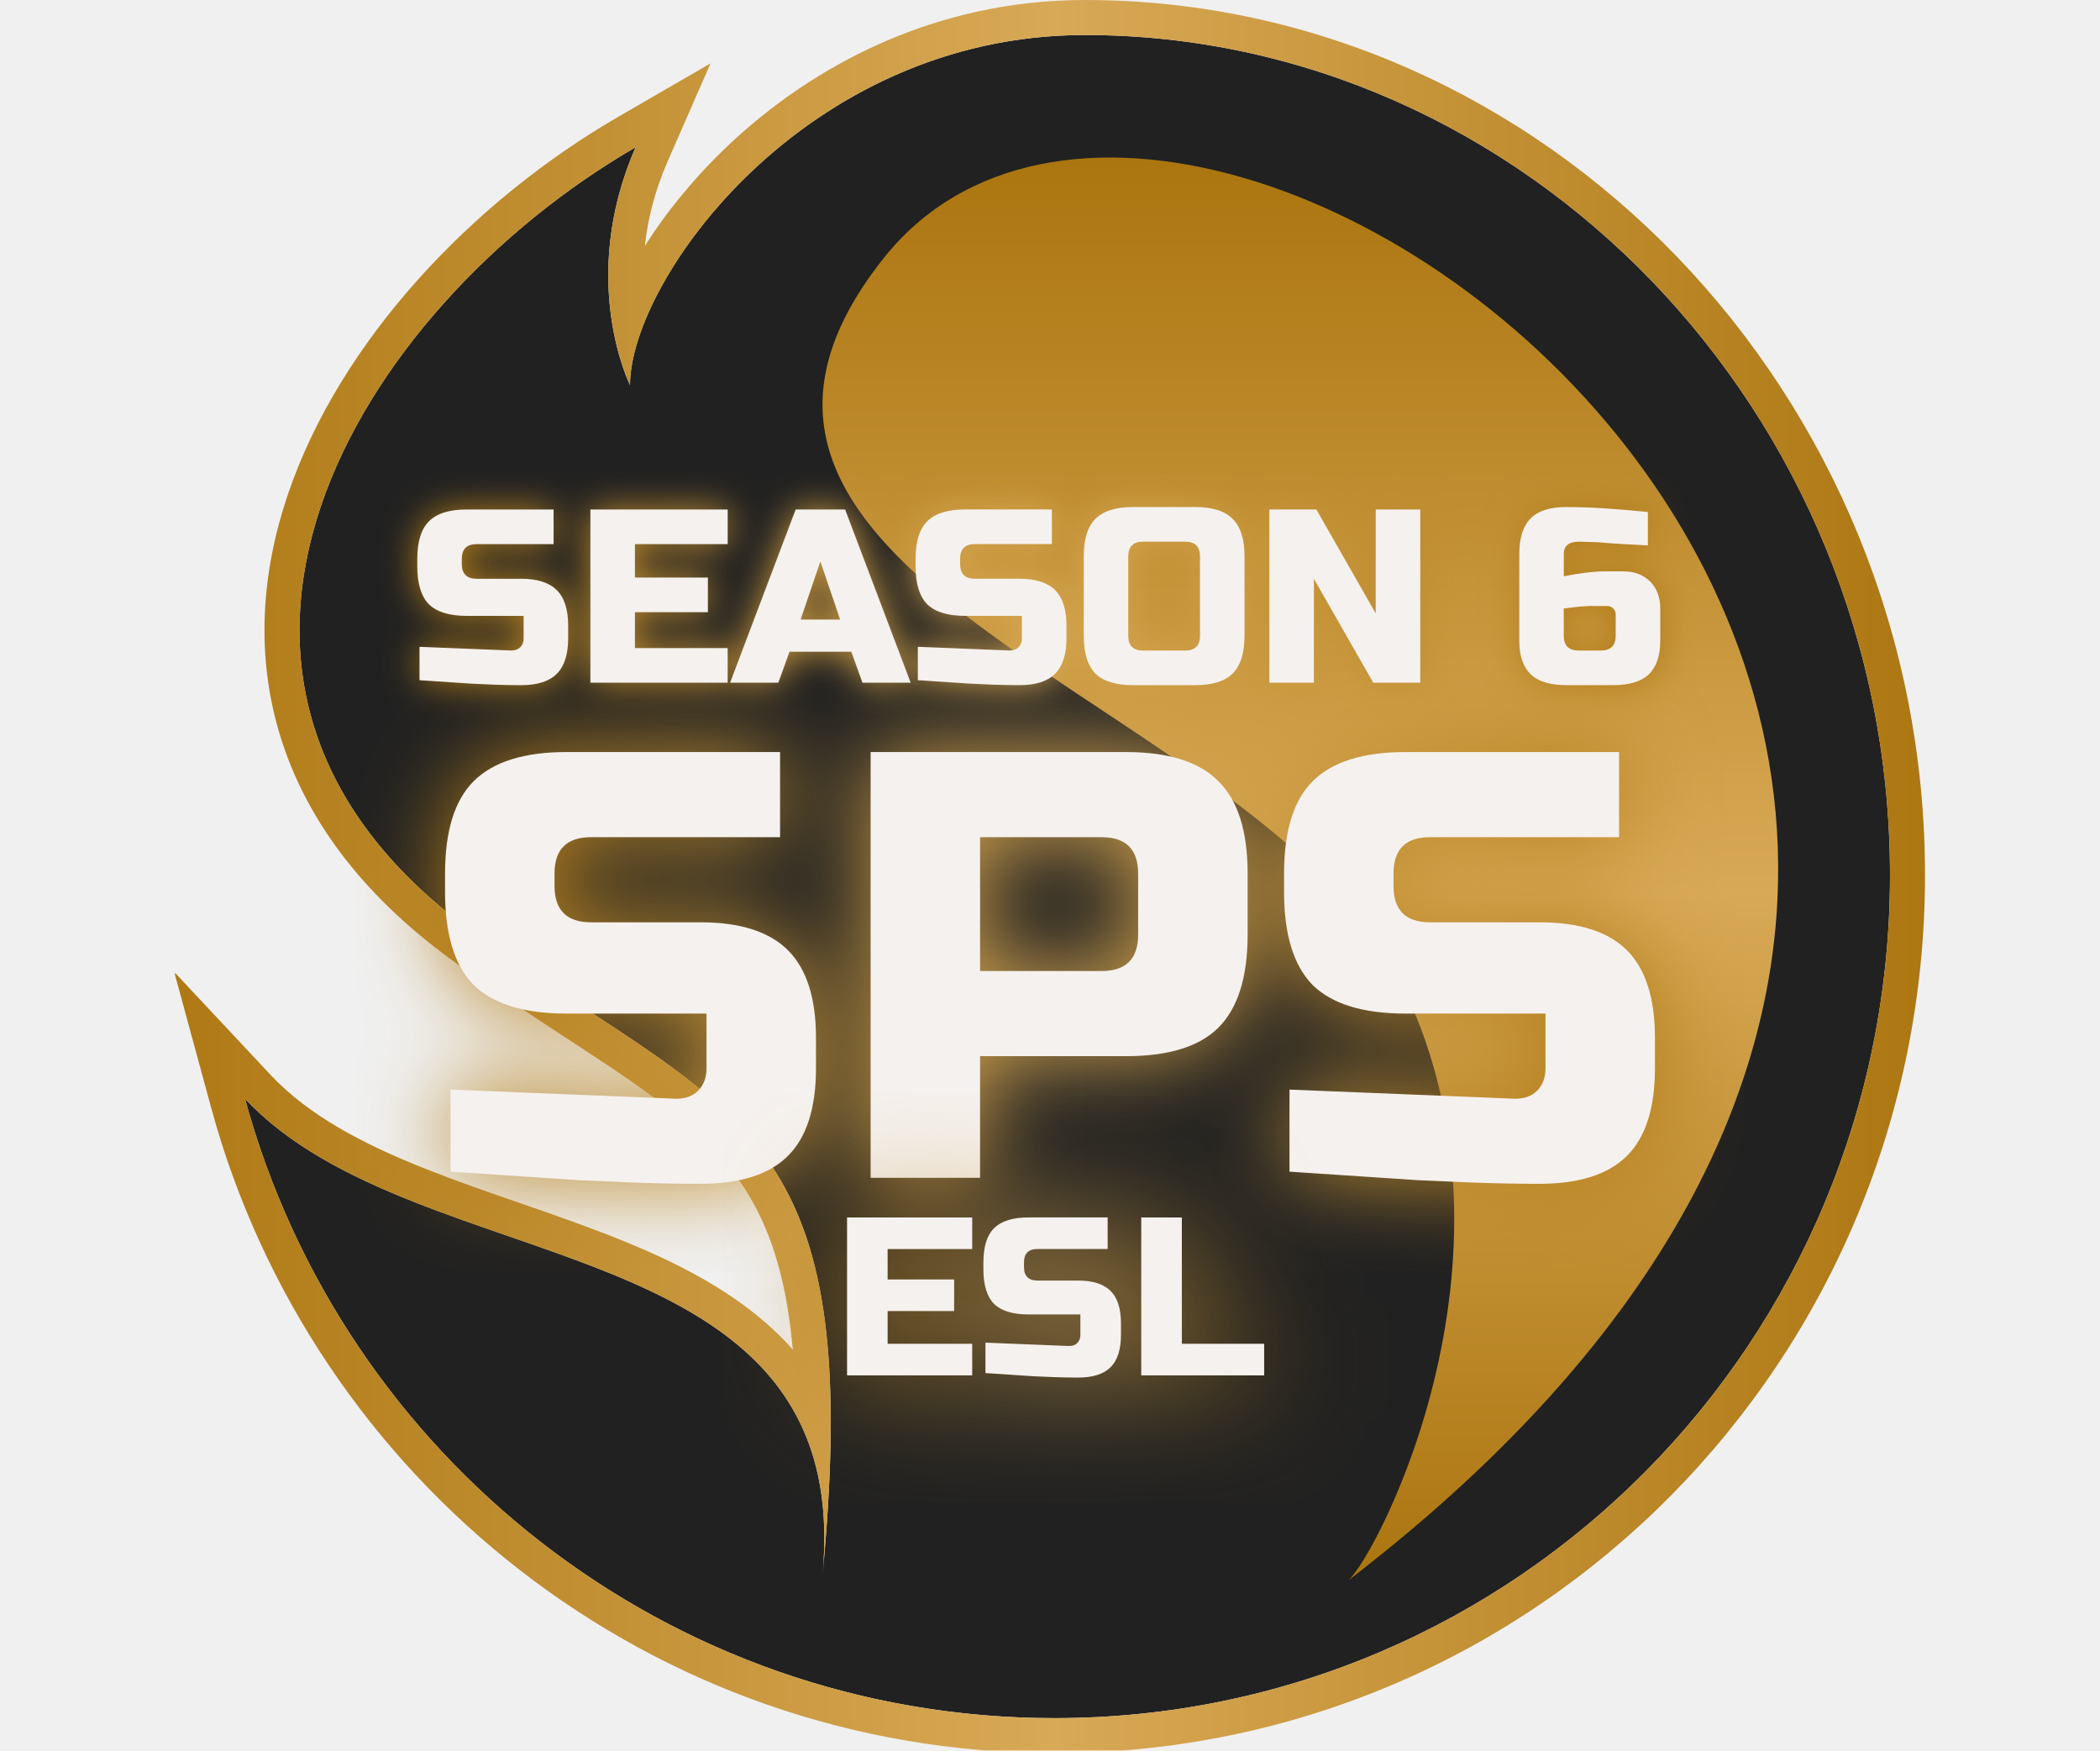
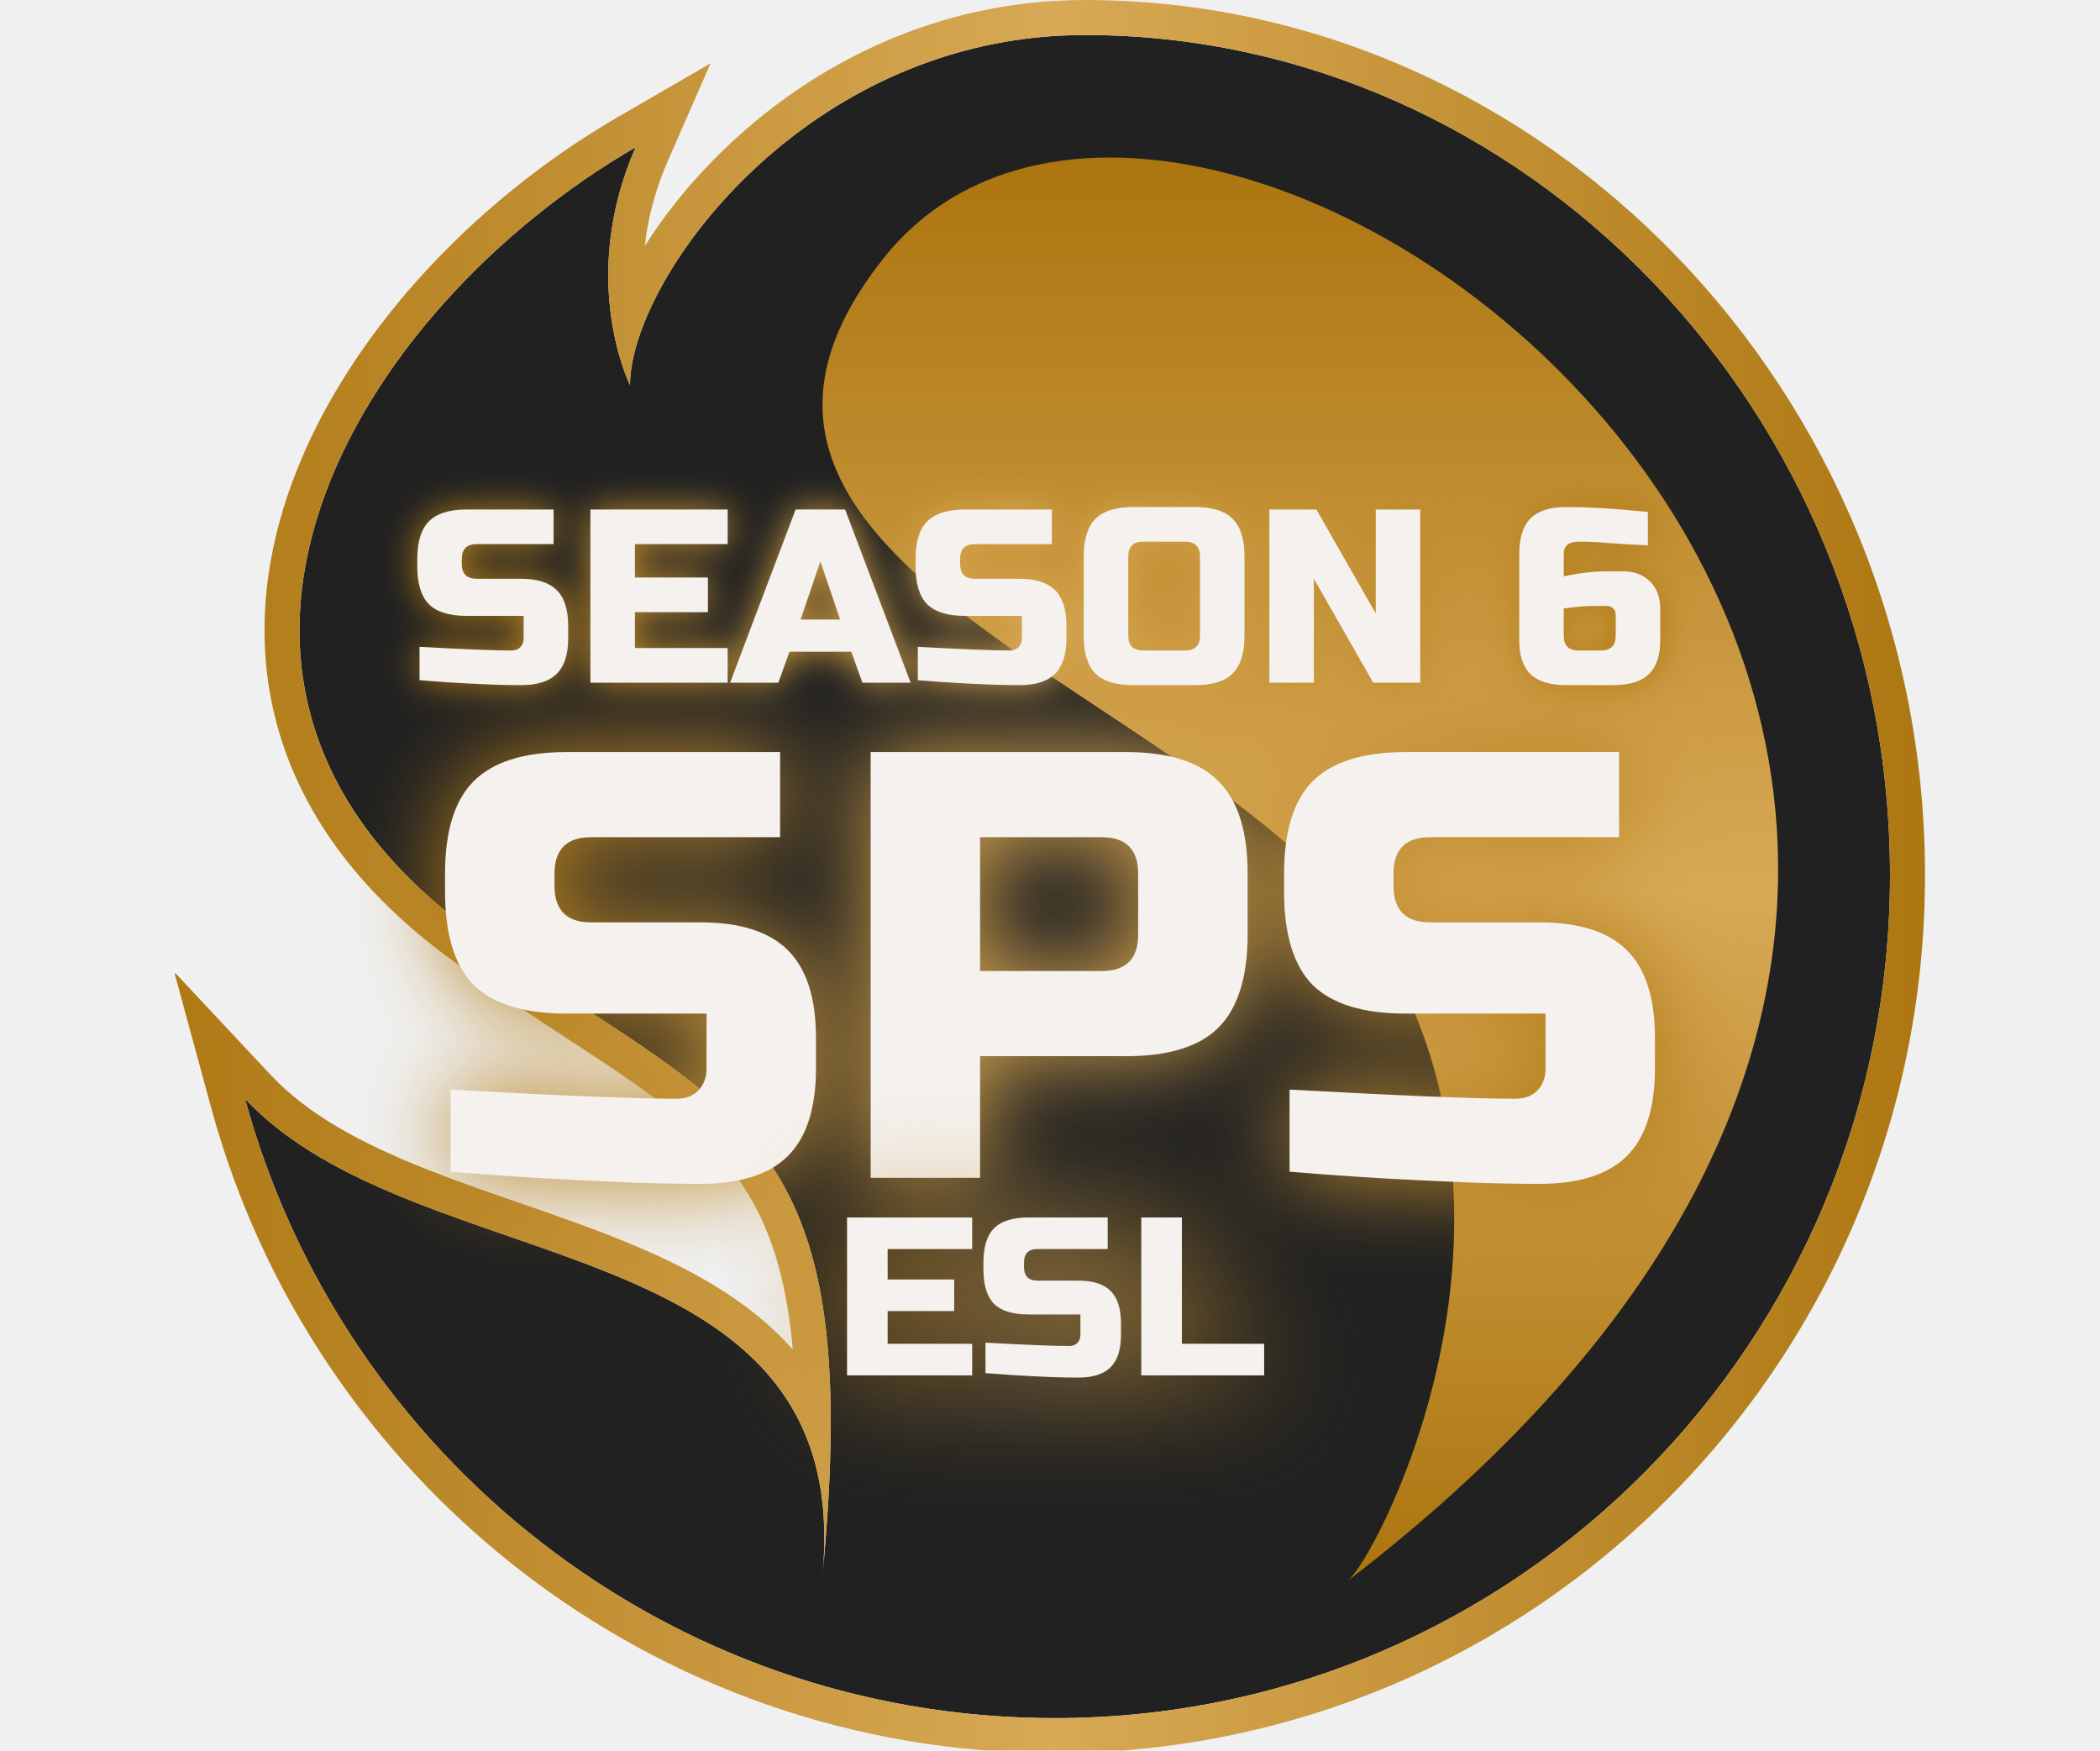
- <svg xmlns="http://www.w3.org/2000/svg" width="84" height="70" fill="none">
-   <style>.B{fill:#f5f1ee}.C{color-interpolation-filters:sRGB}.D{flood-opacity:0}</style>
-   <g clip-path="url(#I)">
-     <path d="M25.2 15.4s-2.1-4.2.226-9.513C14.243 12.36 5.23 27.259 18.83 37.21c1.715 1.255 3.329 2.307 4.82 3.279C30.964 45.256 34.35 47.757 32.9 63c1.346-14.144-16.169-11.662-23.1-19.062 3.886 14.276 16.911 24.77 32.38 24.77C60.715 68.708 75.6 53.587 75.6 35S60.9 1.4 43.4 1.4c-11.2 0-18.2 9.8-18.2 14z" fill="#212121" />
-     <path fill-rule="evenodd" d="M28.421 2.535l-1.713 3.913c-.531 1.213-.803 2.357-.915 3.387.859-1.355 1.983-2.741 3.345-4.028C32.492 2.64 37.372 0 43.4 0 61.72 0 77 15.688 77 35c0 19.345-15.497 35.108-34.82 35.108-16.119 0-29.683-10.935-33.731-25.802l-1.481-5.438 3.853 4.114c1.517 1.619 3.675 2.759 6.217 3.767 1.207.478 2.462.913 3.748 1.358l.181.063c1.337.463 2.706.94 4.015 1.475 2.505 1.023 4.956 2.317 6.729 4.325-.209-2.374-.692-4.121-1.4-5.522-1.384-2.739-3.721-4.37-7.427-6.786l-.01-.007c-1.486-.968-3.126-2.038-4.872-3.315-3.6-2.634-5.794-5.667-6.79-8.9s-.756-6.53.295-9.644c2.087-6.179 7.412-11.761 13.216-15.121l3.697-2.14zm4.803 53.675c.031 1.939-.075 4.177-.324 6.79.256-2.686-.169-4.773-1.072-6.441-2.097-3.874-6.775-5.494-11.509-7.133-3.045-1.054-6.113-2.117-8.531-3.792A12.32 12.32 0 0 1 9.8 43.938c.238.874.51 1.733.815 2.578C15.29 59.459 27.658 68.708 42.18 68.708 60.715 68.708 75.6 53.587 75.6 35S60.9 1.4 43.4 1.4c-9.186 0-15.547 6.593-17.537 11.281-.436 1.028-.663 1.964-.663 2.719 0 0-.552-1.104-.776-2.896-.154-1.23-.154-2.785.285-4.529a13.3 13.3 0 0 1 .717-2.088 30.81 30.81 0 0 0-1.93 1.216C13.269 14.081 6.024 27.839 18.83 37.21c1.715 1.255 3.329 2.307 4.82 3.279 6.061 3.95 9.425 6.345 9.574 15.722z" fill="url(#D)" />
-     <path d="M53.926 63.204c-.015.013-.03.024-.043.033l.043-.033c1.14-.971 7.6-13.24 1.971-24.198-5.706-11.106-30.791-15.713-20.578-28.648 12.972-16.43 61.155 20.21 18.608 52.846z" fill="url(#E)" />
-     <g filter="url(#A)">
-       <use href="#J" fill="url(#F)" />
+ <svg xmlns="http://www.w3.org/2000/svg" width="84" height="70" viewBox="0 0 84 70" fill="none">
+   <g id="sps6">
+     <g id="SPS-ESL" clip-path="url(#clip0_747_7)">
+       <path id="Subtract" d="M25.2 15.4C25.2 15.4 23.1 11.2 25.426 5.887C14.243 12.36 5.23 27.259 18.83 37.21C20.545 38.465 22.159 39.517 23.65 40.489C30.964 45.256 34.35 47.757 32.9 63C34.246 48.856 16.731 51.338 9.8 43.938C13.686 58.214 26.711 68.708 42.18 68.708C60.715 68.708 75.6 53.587 75.6 35C75.6 16.413 60.9 1.4 43.4 1.4C32.2 1.4 25.2 11.2 25.2 15.4Z" fill="#212121" />
+       <path id="Subtract (Stroke)" fill-rule="evenodd" clip-rule="evenodd" d="M28.421 2.535L26.708 6.448C26.177 7.661 25.905 8.805 25.793 9.835C26.652 8.48 27.776 7.094 29.139 5.807C32.492 2.64 37.371 0 43.4 0C61.72 0 77 15.688 77 35C77 54.345 61.503 70.108 42.18 70.108C26.061 70.108 12.497 59.173 8.449 44.306L6.969 38.867L10.822 42.981C12.338 44.6 14.497 45.74 17.039 46.748C18.245 47.226 19.501 47.661 20.787 48.106L20.968 48.169C22.305 48.632 23.674 49.109 24.983 49.644C27.488 50.666 29.939 51.96 31.712 53.969C31.503 51.595 31.02 49.848 30.312 48.447C28.928 45.708 26.591 44.077 22.885 41.661L22.875 41.655C21.389 40.686 19.748 39.617 18.003 38.34C14.404 35.706 12.209 32.673 11.213 29.44C10.218 26.212 10.457 22.91 11.508 19.796C13.595 13.617 18.92 8.035 24.724 4.675L28.421 2.535ZM33.224 56.21C33.255 58.15 33.149 60.388 32.9 63C33.156 60.314 32.731 58.227 31.828 56.559C29.73 52.685 25.052 51.065 20.319 49.426C17.274 48.371 14.206 47.309 11.788 45.633C11.06 45.129 10.392 44.57 9.8 43.938C10.038 44.812 10.31 45.672 10.615 46.516C15.29 59.459 27.658 68.708 42.18 68.708C60.715 68.708 75.6 53.587 75.6 35C75.6 16.413 60.9 1.4 43.4 1.4C34.214 1.4 27.853 7.993 25.863 12.681C25.426 13.709 25.2 14.645 25.2 15.4C25.2 15.4 24.648 14.296 24.424 12.504C24.269 11.274 24.269 9.719 24.709 7.975C24.877 7.304 25.111 6.606 25.426 5.887C24.773 6.264 24.129 6.67 23.495 7.103C13.268 14.081 6.024 27.839 18.83 37.21C20.545 38.465 22.159 39.517 23.65 40.489C29.71 44.439 33.074 46.833 33.224 56.21Z" fill="url(#paint0_linear_747_7)" />
+       <path id="Vector 224" d="M53.926 63.204C53.91 63.217 53.896 63.228 53.883 63.237C53.897 63.226 53.911 63.215 53.926 63.204C55.066 62.233 61.526 49.964 55.896 39.006C50.191 27.901 25.105 23.293 35.318 10.358C48.29 -6.071 96.473 30.568 53.926 63.204Z" fill="url(#paint1_linear_747_7)" />
+       <g id="Group 156">
+         <g id="SPS" filter="url(#filter0_f_747_7)">
+           <path d="M18.021 43.573C22.464 43.817 25.472 43.938 27.045 43.938C27.418 43.938 27.709 43.833 27.92 43.622C28.147 43.395 28.261 43.095 28.261 42.722V40.533H22.667C20.964 40.533 19.724 40.152 18.946 39.39C18.183 38.612 17.802 37.371 17.802 35.669V34.939C17.802 33.237 18.183 32.005 18.946 31.242C19.724 30.464 20.964 30.075 22.667 30.075H31.204V33.48H23.64C22.667 33.48 22.18 33.966 22.18 34.939V35.426C22.18 36.398 22.667 36.885 23.64 36.885H28.017C29.607 36.885 30.774 37.258 31.52 38.004C32.266 38.75 32.639 39.917 32.639 41.506V42.722C32.639 44.311 32.266 45.479 31.52 46.224C30.774 46.97 29.607 47.343 28.017 47.343C27.191 47.343 26.315 47.327 25.391 47.295L23.153 47.197C21.499 47.116 19.789 47.003 18.021 46.857V43.573ZM34.826 30.075H45.041C46.743 30.075 47.975 30.464 48.737 31.242C49.516 32.005 49.905 33.237 49.905 34.939V37.371C49.905 39.074 49.516 40.314 48.737 41.093C47.975 41.855 46.743 42.236 45.041 42.236H39.203V47.1H34.826V30.075ZM45.527 34.939C45.527 33.966 45.041 33.48 44.068 33.48H39.203V38.831H44.068C45.041 38.831 45.527 38.344 45.527 37.371V34.939ZM51.582 43.573C56.025 43.817 59.033 43.938 60.605 43.938C60.978 43.938 61.27 43.833 61.481 43.622C61.708 43.395 61.822 43.095 61.822 42.722V40.533H56.228C54.525 40.533 53.285 40.152 52.506 39.39C51.744 38.612 51.363 37.371 51.363 35.669V34.939C51.363 33.237 51.744 32.005 52.506 31.242C53.285 30.464 54.525 30.075 56.228 30.075H64.764V33.48H57.2C56.228 33.48 55.741 33.966 55.741 34.939V35.426C55.741 36.398 56.228 36.885 57.2 36.885H61.578C63.167 36.885 64.335 37.258 65.081 38.004C65.826 38.75 66.199 39.917 66.199 41.506V42.722C66.199 44.311 65.826 45.479 65.081 46.224C64.335 46.97 63.167 47.343 61.578 47.343C60.751 47.343 59.876 47.327 58.952 47.295L56.714 47.197C55.06 47.116 53.35 47.003 51.582 46.857V43.573Z" fill="url(#paint2_linear_747_7)" />
+         </g>
+         <path id="SPS_2" d="M18.021 43.573C22.464 43.817 25.472 43.938 27.045 43.938C27.418 43.938 27.709 43.833 27.92 43.622C28.147 43.395 28.261 43.095 28.261 42.722V40.533H22.667C20.964 40.533 19.724 40.152 18.946 39.39C18.183 38.612 17.802 37.371 17.802 35.669V34.939C17.802 33.237 18.183 32.005 18.946 31.242C19.724 30.464 20.964 30.075 22.667 30.075H31.204V33.48H23.64C22.667 33.48 22.18 33.966 22.18 34.939V35.426C22.18 36.398 22.667 36.885 23.64 36.885H28.017C29.607 36.885 30.774 37.258 31.52 38.004C32.266 38.75 32.639 39.917 32.639 41.506V42.722C32.639 44.311 32.266 45.479 31.52 46.224C30.774 46.97 29.607 47.343 28.017 47.343C27.191 47.343 26.315 47.327 25.391 47.295L23.153 47.197C21.499 47.116 19.789 47.003 18.021 46.857V43.573ZM34.826 30.075H45.041C46.743 30.075 47.975 30.464 48.737 31.242C49.516 32.005 49.905 33.237 49.905 34.939V37.371C49.905 39.074 49.516 40.314 48.737 41.093C47.975 41.855 46.743 42.236 45.041 42.236H39.203V47.1H34.826V30.075ZM45.527 34.939C45.527 33.966 45.041 33.48 44.068 33.48H39.203V38.831H44.068C45.041 38.831 45.527 38.344 45.527 37.371V34.939ZM51.582 43.573C56.025 43.817 59.033 43.938 60.605 43.938C60.978 43.938 61.27 43.833 61.481 43.622C61.708 43.395 61.822 43.095 61.822 42.722V40.533H56.228C54.525 40.533 53.285 40.152 52.506 39.39C51.744 38.612 51.363 37.371 51.363 35.669V34.939C51.363 33.237 51.744 32.005 52.506 31.242C53.285 30.464 54.525 30.075 56.228 30.075H64.764V33.48H57.2C56.228 33.48 55.741 33.966 55.741 34.939V35.426C55.741 36.398 56.228 36.885 57.2 36.885H61.578C63.167 36.885 64.335 37.258 65.081 38.004C65.826 38.75 66.199 39.917 66.199 41.506V42.722C66.199 44.311 65.826 45.479 65.081 46.224C64.335 46.97 63.167 47.343 61.578 47.343C60.751 47.343 59.876 47.327 58.952 47.295L56.714 47.197C55.06 47.116 53.35 47.003 51.582 46.857V43.573Z" fill="#F5F1EE" />
+       </g>
+       <g id="Group 159">
+         <g id="SEASON 6" filter="url(#filter1_f_747_7)">
+           <path d="M16.781 25.866C18.588 25.965 19.811 26.014 20.451 26.014C20.603 26.014 20.721 25.971 20.807 25.885C20.9 25.793 20.946 25.671 20.946 25.519V24.629H18.67C17.978 24.629 17.473 24.474 17.157 24.164C16.847 23.847 16.692 23.343 16.692 22.65V22.353C16.692 21.661 16.847 21.16 17.157 20.85C17.473 20.533 17.978 20.375 18.67 20.375H22.143V21.76H19.066C18.67 21.76 18.472 21.958 18.472 22.353V22.551C18.472 22.947 18.67 23.145 19.066 23.145H20.847C21.493 23.145 21.968 23.297 22.271 23.6C22.575 23.903 22.727 24.378 22.727 25.025V25.519C22.727 26.166 22.575 26.64 22.271 26.944C21.968 27.247 21.493 27.399 20.847 27.399C20.51 27.399 20.154 27.392 19.778 27.379L18.868 27.34C18.195 27.307 17.5 27.261 16.781 27.201V25.866ZM29.107 27.3H23.616V20.375H29.107V21.76H25.397V23.095H28.316V24.48H25.397V25.915H29.107V27.3ZM31.133 27.3H29.203L31.825 20.375H33.804L36.426 27.3H34.496L34.051 26.063H31.578L31.133 27.3ZM32.023 24.777H33.606L32.815 22.452L32.023 24.777ZM36.712 25.866C38.519 25.965 39.743 26.014 40.383 26.014C40.534 26.014 40.653 25.971 40.739 25.885C40.831 25.793 40.877 25.671 40.877 25.519V24.629H38.602C37.909 24.629 37.405 24.474 37.088 24.164C36.778 23.847 36.623 23.343 36.623 22.65V22.353C36.623 21.661 36.778 21.16 37.088 20.85C37.405 20.533 37.909 20.375 38.602 20.375H42.074V21.76H38.998C38.602 21.76 38.404 21.958 38.404 22.353V22.551C38.404 22.947 38.602 23.145 38.998 23.145H40.778C41.425 23.145 41.9 23.297 42.203 23.6C42.506 23.903 42.658 24.378 42.658 25.025V25.519C42.658 26.166 42.506 26.64 42.203 26.944C41.9 27.247 41.425 27.399 40.778 27.399C40.442 27.399 40.086 27.392 39.71 27.379L38.8 27.34C38.127 27.307 37.431 27.261 36.712 27.201V25.866ZM48 22.255C48 21.859 47.802 21.661 47.406 21.661H45.724C45.328 21.661 45.131 21.859 45.131 22.255V25.42C45.131 25.816 45.328 26.014 45.724 26.014H47.406C47.802 26.014 48 25.816 48 25.42V22.255ZM49.78 25.42C49.78 26.113 49.622 26.617 49.306 26.934C48.995 27.244 48.494 27.399 47.802 27.399H45.328C44.636 27.399 44.131 27.244 43.815 26.934C43.505 26.617 43.35 26.113 43.35 25.42V22.255C43.35 21.562 43.505 21.061 43.815 20.751C44.131 20.434 44.636 20.276 45.328 20.276H47.802C48.494 20.276 48.995 20.434 49.306 20.751C49.622 21.061 49.78 21.562 49.78 22.255V25.42ZM56.809 27.3H54.929L52.555 23.145V27.3H50.774V20.375H52.654L55.029 24.53V20.375H56.809V27.3ZM62.649 20.276C63.553 20.276 64.641 20.342 65.914 20.474V21.809C65.551 21.79 65.241 21.773 64.984 21.76C64.733 21.74 64.525 21.727 64.361 21.72C64.202 21.707 64.044 21.694 63.886 21.681C63.622 21.668 63.378 21.661 63.154 21.661C62.751 21.661 62.55 21.826 62.55 22.155V23.046C63.19 22.914 63.751 22.848 64.232 22.848H64.924C65.373 22.848 65.732 22.983 66.003 23.254C66.273 23.524 66.409 23.884 66.409 24.332V25.618C66.409 26.218 66.257 26.667 65.953 26.964C65.65 27.254 65.175 27.399 64.529 27.399H62.649C62.003 27.399 61.528 27.254 61.224 26.964C60.921 26.667 60.769 26.218 60.769 25.618V22.155C60.769 21.509 60.921 21.034 61.224 20.731C61.528 20.427 62.003 20.276 62.649 20.276ZM63.737 24.233C63.487 24.233 63.256 24.246 63.045 24.273C62.84 24.299 62.675 24.319 62.55 24.332V25.42C62.55 25.816 62.748 26.014 63.144 26.014H64.034C64.43 26.014 64.628 25.816 64.628 25.42V24.579C64.628 24.48 64.595 24.398 64.529 24.332C64.463 24.266 64.38 24.233 64.281 24.233H63.737Z" fill="url(#paint3_linear_747_7)" />
+         </g>
+         <path id="SEASON 6_2" d="M16.781 25.866C18.588 25.965 19.811 26.014 20.451 26.014C20.603 26.014 20.721 25.971 20.807 25.885C20.9 25.793 20.946 25.671 20.946 25.519V24.629H18.67C17.978 24.629 17.473 24.474 17.157 24.164C16.847 23.847 16.692 23.343 16.692 22.65V22.353C16.692 21.661 16.847 21.16 17.157 20.85C17.473 20.533 17.978 20.375 18.67 20.375H22.143V21.76H19.066C18.67 21.76 18.472 21.958 18.472 22.353V22.551C18.472 22.947 18.67 23.145 19.066 23.145H20.847C21.493 23.145 21.968 23.297 22.271 23.6C22.575 23.903 22.727 24.378 22.727 25.025V25.519C22.727 26.166 22.575 26.64 22.271 26.944C21.968 27.247 21.493 27.399 20.847 27.399C20.51 27.399 20.154 27.392 19.778 27.379L18.868 27.34C18.195 27.307 17.5 27.261 16.781 27.201V25.866ZM29.107 27.3H23.616V20.375H29.107V21.76H25.397V23.095H28.316V24.48H25.397V25.915H29.107V27.3ZM31.133 27.3H29.203L31.825 20.375H33.804L36.426 27.3H34.496L34.051 26.063H31.578L31.133 27.3ZM32.023 24.777H33.606L32.815 22.452L32.023 24.777ZM36.712 25.866C38.519 25.965 39.743 26.014 40.383 26.014C40.534 26.014 40.653 25.971 40.739 25.885C40.831 25.793 40.877 25.671 40.877 25.519V24.629H38.602C37.909 24.629 37.405 24.474 37.088 24.164C36.778 23.847 36.623 23.343 36.623 22.65V22.353C36.623 21.661 36.778 21.16 37.088 20.85C37.405 20.533 37.909 20.375 38.602 20.375H42.074V21.76H38.998C38.602 21.76 38.404 21.958 38.404 22.353V22.551C38.404 22.947 38.602 23.145 38.998 23.145H40.778C41.425 23.145 41.9 23.297 42.203 23.6C42.506 23.903 42.658 24.378 42.658 25.025V25.519C42.658 26.166 42.506 26.64 42.203 26.944C41.9 27.247 41.425 27.399 40.778 27.399C40.442 27.399 40.086 27.392 39.71 27.379L38.8 27.34C38.127 27.307 37.431 27.261 36.712 27.201V25.866ZM48 22.255C48 21.859 47.802 21.661 47.406 21.661H45.724C45.328 21.661 45.131 21.859 45.131 22.255V25.42C45.131 25.816 45.328 26.014 45.724 26.014H47.406C47.802 26.014 48 25.816 48 25.42V22.255ZM49.78 25.42C49.78 26.113 49.622 26.617 49.306 26.934C48.995 27.244 48.494 27.399 47.802 27.399H45.328C44.636 27.399 44.131 27.244 43.815 26.934C43.505 26.617 43.35 26.113 43.35 25.42V22.255C43.35 21.562 43.505 21.061 43.815 20.751C44.131 20.434 44.636 20.276 45.328 20.276H47.802C48.494 20.276 48.995 20.434 49.306 20.751C49.622 21.061 49.78 21.562 49.78 22.255V25.42ZM56.809 27.3H54.929L52.555 23.145V27.3H50.774V20.375H52.654L55.029 24.53V20.375H56.809V27.3ZM62.649 20.276C63.553 20.276 64.641 20.342 65.914 20.474V21.809C65.551 21.79 65.241 21.773 64.984 21.76C64.733 21.74 64.525 21.727 64.361 21.72C64.202 21.707 64.044 21.694 63.886 21.681C63.622 21.668 63.378 21.661 63.154 21.661C62.751 21.661 62.55 21.826 62.55 22.155V23.046C63.19 22.914 63.751 22.848 64.232 22.848H64.924C65.373 22.848 65.732 22.983 66.003 23.254C66.273 23.524 66.409 23.884 66.409 24.332V25.618C66.409 26.218 66.257 26.667 65.953 26.964C65.65 27.254 65.175 27.399 64.529 27.399H62.649C62.003 27.399 61.528 27.254 61.224 26.964C60.921 26.667 60.769 26.218 60.769 25.618V22.155C60.769 21.509 60.921 21.034 61.224 20.731C61.528 20.427 62.003 20.276 62.649 20.276ZM63.737 24.233C63.487 24.233 63.256 24.246 63.045 24.273C62.84 24.299 62.675 24.319 62.55 24.332V25.42C62.55 25.816 62.748 26.014 63.144 26.014H64.034C64.43 26.014 64.628 25.816 64.628 25.42V24.579C64.628 24.48 64.595 24.398 64.529 24.332C64.463 24.266 64.38 24.233 64.281 24.233H63.737Z" fill="#F5F1EE" />
+       </g>
+       <g id="Group 160">
+         <g id="ESL" filter="url(#filter2_f_747_7)">
+           <path d="M38.888 55H33.882V48.686H38.888V49.949H35.506V51.166H38.167V52.429H35.506V53.737H38.888V55ZM39.419 53.692C41.066 53.782 42.182 53.827 42.765 53.827C42.903 53.827 43.012 53.788 43.09 53.71C43.174 53.626 43.216 53.515 43.216 53.376V52.565H41.141C40.51 52.565 40.05 52.423 39.761 52.141C39.479 51.852 39.337 51.392 39.337 50.76V50.49C39.337 49.858 39.479 49.401 39.761 49.119C40.05 48.83 40.51 48.686 41.141 48.686H44.307V49.949H41.502C41.141 49.949 40.961 50.129 40.961 50.49V50.67C40.961 51.031 41.141 51.212 41.502 51.212H43.126C43.715 51.212 44.148 51.35 44.425 51.626C44.701 51.903 44.84 52.336 44.84 52.925V53.376C44.84 53.966 44.701 54.399 44.425 54.675C44.148 54.952 43.715 55.09 43.126 55.09C42.819 55.09 42.494 55.084 42.152 55.072L41.322 55.036C40.708 55.006 40.074 54.964 39.419 54.91V53.692ZM47.275 53.737H50.567V55H45.651V48.686H47.275V53.737Z" fill="url(#paint4_linear_747_7)" />
+         </g>
+         <path id="ESL_2" d="M38.888 55H33.882V48.686H38.888V49.949H35.506V51.166H38.167V52.429H35.506V53.737H38.888V55ZM39.419 53.692C41.066 53.782 42.182 53.827 42.765 53.827C42.903 53.827 43.012 53.788 43.09 53.71C43.174 53.626 43.216 53.515 43.216 53.376V52.565H41.141C40.51 52.565 40.05 52.423 39.761 52.141C39.479 51.852 39.337 51.392 39.337 50.76V50.49C39.337 49.858 39.479 49.401 39.761 49.119C40.05 48.83 40.51 48.686 41.141 48.686H44.307V49.949H41.502C41.141 49.949 40.961 50.129 40.961 50.49V50.67C40.961 51.031 41.141 51.212 41.502 51.212H43.126C43.715 51.212 44.148 51.35 44.425 51.626C44.701 51.903 44.84 52.336 44.84 52.925V53.376C44.84 53.966 44.701 54.399 44.425 54.675C44.148 54.952 43.715 55.09 43.126 55.09C42.819 55.09 42.494 55.084 42.152 55.072L41.322 55.036C40.708 55.006 40.074 54.964 39.419 54.91V53.692ZM47.275 53.737H50.567V55H45.651V48.686H47.275V53.737Z" fill="#F5F1EE" />
+       </g>
    </g>
-     <use href="#J" class="B" />
-     <g filter="url(#B)">
-       <use href="#K" fill="url(#G)" />
-     </g>
-     <use href="#K" class="B" />
-     <g filter="url(#C)">
-       <use href="#L" fill="url(#H)" />
-     </g>
-     <use href="#L" class="B" />
  </g>
  <defs>
-     <filter id="A" x="14.253" y="26.526" width="55.496" height="24.367" filterUnits="userSpaceOnUse" class="C">
-       <feFlood class="D" />
-       <feBlend in="SourceGraphic" />
-       <feGaussianBlur stdDeviation="1.775" />
+     <filter id="filter0_f_747_7" x="14.253" y="26.526" width="55.495" height="24.367" filterUnits="userSpaceOnUse" color-interpolation-filters="sRGB">
+       <feFlood flood-opacity="0" result="BackgroundImageFix" />
+       <feBlend mode="normal" in="SourceGraphic" in2="BackgroundImageFix" result="shape" />
+       <feGaussianBlur stdDeviation="1.775" result="effect1_foregroundBlur_747_7" />
    </filter>
-     <filter id="B" x="15.248" y="18.832" width="52.604" height="10.011" filterUnits="userSpaceOnUse" class="C">
-       <feFlood class="D" />
-       <feBlend in="SourceGraphic" />
-       <feGaussianBlur stdDeviation=".722" />
+     <filter id="filter1_f_747_7" x="15.248" y="18.832" width="52.604" height="10.011" filterUnits="userSpaceOnUse" color-interpolation-filters="sRGB">
+       <feFlood flood-opacity="0" result="BackgroundImageFix" />
+       <feBlend mode="normal" in="SourceGraphic" in2="BackgroundImageFix" result="shape" />
+       <feGaussianBlur stdDeviation="0.722" result="effect1_foregroundBlur_747_7" />
    </filter>
-     <filter id="C" x="28.882" y="43.686" width="26.685" height="16.404" filterUnits="userSpaceOnUse" class="C">
-       <feFlood class="D" />
-       <feBlend in="SourceGraphic" />
-       <feGaussianBlur stdDeviation="2.5" />
+     <filter id="filter2_f_747_7" x="28.882" y="43.686" width="26.685" height="16.404" filterUnits="userSpaceOnUse" color-interpolation-filters="sRGB">
+       <feFlood flood-opacity="0" result="BackgroundImageFix" />
+       <feBlend mode="normal" in="SourceGraphic" in2="BackgroundImageFix" result="shape" />
+       <feGaussianBlur stdDeviation="2.5" result="effect1_foregroundBlur_747_7" />
    </filter>
-     <linearGradient id="D" x1="3.695" y1="35.054" x2="78.281" y2="35.054" href="#M">
-       <stop stop-color="#ab750f" />
-       <stop offset=".516" stop-color="#d8a956" />
-       <stop offset="1" stop-color="#ab750f" />
+     <linearGradient id="paint0_linear_747_7" x1="3.695" y1="35.054" x2="78.281" y2="35.054" gradientUnits="userSpaceOnUse">
+       <stop stop-color="#AB750F" />
+       <stop offset="0.516" stop-color="#D8A956" />
+       <stop offset="1" stop-color="#AB750F" />
    </linearGradient>
-     <linearGradient id="E" x1="52.013" y1="6.3" x2="52.013" y2="63.237" href="#M">
-       <stop stop-color="#ab750f" />
-       <stop offset=".516" stop-color="#d8a956" />
-       <stop offset="1" stop-color="#ab750f" />
+     <linearGradient id="paint1_linear_747_7" x1="52.013" y1="6.3" x2="52.013" y2="63.237" gradientUnits="userSpaceOnUse">
+       <stop stop-color="#AB750F" />
+       <stop offset="0.516" stop-color="#D8A956" />
+       <stop offset="1" stop-color="#AB750F" />
    </linearGradient>
-     <linearGradient id="F" x1="14.663" y1="38.6" x2="67.915" y2="38.6" href="#M">
-       <stop stop-color="#ab750f" />
-       <stop offset=".516" stop-color="#d8a956" />
-       <stop offset="1" stop-color="#ab750f" />
+     <linearGradient id="paint2_linear_747_7" x1="14.663" y1="38.6" x2="67.915" y2="38.6" gradientUnits="userSpaceOnUse">
+       <stop stop-color="#AB750F" />
+       <stop offset="0.516" stop-color="#D8A956" />
+       <stop offset="1" stop-color="#AB750F" />
    </linearGradient>
-     <linearGradient id="G" x1="13.616" y1="23.8" x2="67.933" y2="23.8" href="#M">
-       <stop stop-color="#ab750f" />
-       <stop offset=".516" stop-color="#d8a956" />
-       <stop offset="1" stop-color="#ab750f" />
+     <linearGradient id="paint3_linear_747_7" x1="13.616" y1="23.8" x2="67.933" y2="23.8" gradientUnits="userSpaceOnUse">
+       <stop stop-color="#AB750F" />
+       <stop offset="0.516" stop-color="#D8A956" />
+       <stop offset="1" stop-color="#AB750F" />
    </linearGradient>
-     <linearGradient id="H" x1="32.159" y1="52" x2="51.329" y2="52" href="#M">
-       <stop stop-color="#ab750f" />
-       <stop offset=".516" stop-color="#d8a956" />
-       <stop offset="1" stop-color="#ab750f" />
+     <linearGradient id="paint4_linear_747_7" x1="32.159" y1="52" x2="51.329" y2="52" gradientUnits="userSpaceOnUse">
+       <stop stop-color="#AB750F" />
+       <stop offset="0.516" stop-color="#D8A956" />
+       <stop offset="1" stop-color="#AB750F" />
    </linearGradient>
-     <clipPath id="I">
-       <path fill="#fff" transform="translate(7)" d="M0 0h70v70H0z" />
+     <clipPath id="clip0_747_7">
+       <rect width="70" height="70" fill="white" transform="translate(7)" />
    </clipPath>
-     <path id="J" d="M18.021 43.573l9.023.365c.373 0 .665-.105.876-.316.227-.227.34-.527.34-.9v-2.189h-5.594c-1.702 0-2.943-.381-3.721-1.143-.762-.778-1.143-2.019-1.143-3.721v-.73c0-1.703.381-2.935 1.143-3.697.778-.778 2.019-1.168 3.721-1.168h8.537v3.405H23.64c-.973 0-1.459.486-1.459 1.459v.486c0 .973.486 1.459 1.459 1.459h4.378c1.589 0 2.756.373 3.502 1.119s1.119 1.913 1.119 3.502v1.216c0 1.589-.373 2.757-1.119 3.502s-1.913 1.119-3.502 1.119c-.827 0-1.702-.016-2.627-.049l-2.238-.097-5.132-.34v-3.283zm16.804-13.498h10.215c1.703 0 2.935.389 3.697 1.168.778.762 1.168 1.994 1.168 3.697v2.432c0 1.703-.389 2.943-1.168 3.721-.762.762-1.994 1.143-3.697 1.143h-5.837V47.1h-4.378V30.075zm10.701 4.864c0-.973-.486-1.459-1.459-1.459h-4.864v5.351h4.864c.973 0 1.459-.486 1.459-1.459v-2.432zm6.055 8.634l9.023.365c.373 0 .665-.105.876-.316.227-.227.34-.527.34-.9v-2.189h-5.594c-1.703 0-2.943-.381-3.721-1.143-.762-.778-1.143-2.019-1.143-3.721v-.73c0-1.703.381-2.935 1.143-3.697.778-.778 2.019-1.168 3.721-1.168h8.537v3.405h-7.564c-.973 0-1.459.486-1.459 1.459v.486c0 .973.486 1.459 1.459 1.459h4.378c1.589 0 2.757.373 3.502 1.119s1.119 1.913 1.119 3.502v1.216c0 1.589-.373 2.757-1.119 3.502s-1.913 1.119-3.502 1.119c-.827 0-1.703-.016-2.627-.049l-2.238-.097-5.132-.34v-3.283z" />
-     <path id="K" d="M16.781 25.866l3.67.148c.152 0 .27-.043.356-.129.092-.092.138-.214.138-.366v-.89H18.67c-.693 0-1.197-.155-1.514-.465-.31-.317-.465-.821-.465-1.514v-.297c0-.692.155-1.194.465-1.504.317-.317.821-.475 1.514-.475h3.473v1.385h-3.077c-.396 0-.594.198-.594.594v.198c0 .396.198.594.594.594h1.781c.646 0 1.121.152 1.425.455s.455.778.455 1.425v.495c0 .646-.152 1.121-.455 1.425s-.778.455-1.425.455a30.52 30.52 0 0 1-1.069-.02l-.91-.04-2.088-.139v-1.336zM29.107 27.3h-5.491v-6.925h5.491v1.385h-3.71v1.336h2.919v1.385h-2.919v1.435h3.71V27.3zm2.026 0h-1.929l2.622-6.925h1.979l2.622 6.925h-1.929l-.445-1.237h-2.473l-.445 1.237zm.89-2.523h1.583l-.791-2.325-.791 2.325zm4.689 1.088l3.67.148c.152 0 .27-.043.356-.129.092-.092.139-.214.139-.366v-.89h-2.275c-.693 0-1.197-.155-1.514-.465-.31-.317-.465-.821-.465-1.514v-.297c0-.692.155-1.194.465-1.504.317-.317.821-.475 1.514-.475h3.473v1.385h-3.077c-.396 0-.594.198-.594.594v.198c0 .396.198.594.594.594h1.781c.646 0 1.121.152 1.425.455s.455.778.455 1.425v.495c0 .646-.152 1.121-.455 1.425s-.778.455-1.425.455a30.52 30.52 0 0 1-1.069-.02l-.91-.04-2.087-.139v-1.336zM48 22.255c0-.396-.198-.594-.594-.594h-1.682c-.396 0-.594.198-.594.594v3.166c0 .396.198.594.594.594h1.682c.396 0 .594-.198.594-.594v-3.166zm1.781 3.166c0 .693-.158 1.197-.475 1.514-.31.31-.811.465-1.504.465h-2.473c-.693 0-1.197-.155-1.514-.465-.31-.317-.465-.821-.465-1.514v-3.166c0-.693.155-1.194.465-1.504.317-.317.821-.475 1.514-.475h2.473c.693 0 1.194.158 1.504.475.317.31.475.811.475 1.504v3.166zm7.029 1.88h-1.88l-2.374-4.155V27.3h-1.781v-6.925h1.88l2.374 4.155v-4.155h1.781V27.3zm5.84-7.024c.904 0 1.992.066 3.265.198v1.336l-.93-.05-.623-.04-.475-.039-.732-.02c-.402 0-.603.165-.603.495v.89c.64-.132 1.2-.198 1.682-.198h.693c.449 0 .808.135 1.078.406s.406.63.406 1.078v1.286c0 .6-.152 1.049-.455 1.345-.303.29-.778.435-1.425.435h-1.88c-.646 0-1.121-.145-1.425-.435-.303-.297-.455-.745-.455-1.345v-3.463c0-.646.152-1.121.455-1.425s.778-.455 1.425-.455zm1.088 3.957a5.6 5.6 0 0 0-.693.04l-.495.059v1.088c0 .396.198.594.594.594h.89c.396 0 .594-.198.594-.594v-.841c0-.099-.033-.181-.099-.247s-.148-.099-.247-.099h-.544z" />
-     <path id="L" d="M38.888 55h-5.006v-6.314h5.006v1.263h-3.383v1.218h2.661v1.263h-2.661v1.308h3.383V55zm.53-1.308l3.346.135c.138 0 .247-.039.325-.117a.45.45 0 0 0 .126-.334v-.812h-2.075c-.631 0-1.091-.141-1.38-.424-.283-.289-.424-.749-.424-1.38v-.271c0-.631.141-1.088.424-1.371.289-.289.749-.433 1.38-.433h3.166v1.263h-2.805c-.361 0-.541.18-.541.541v.18c0 .361.18.541.541.541h1.624c.589 0 1.022.138 1.299.415s.415.71.415 1.299v.451c0 .589-.138 1.022-.415 1.299s-.71.415-1.299.415c-.307 0-.631-.006-.974-.018l-.83-.036-1.903-.126v-1.218zm7.856.045h3.292V55h-4.916v-6.314h1.624v5.051z" />
-     <linearGradient id="M" gradientUnits="userSpaceOnUse" />
  </defs>
</svg>
